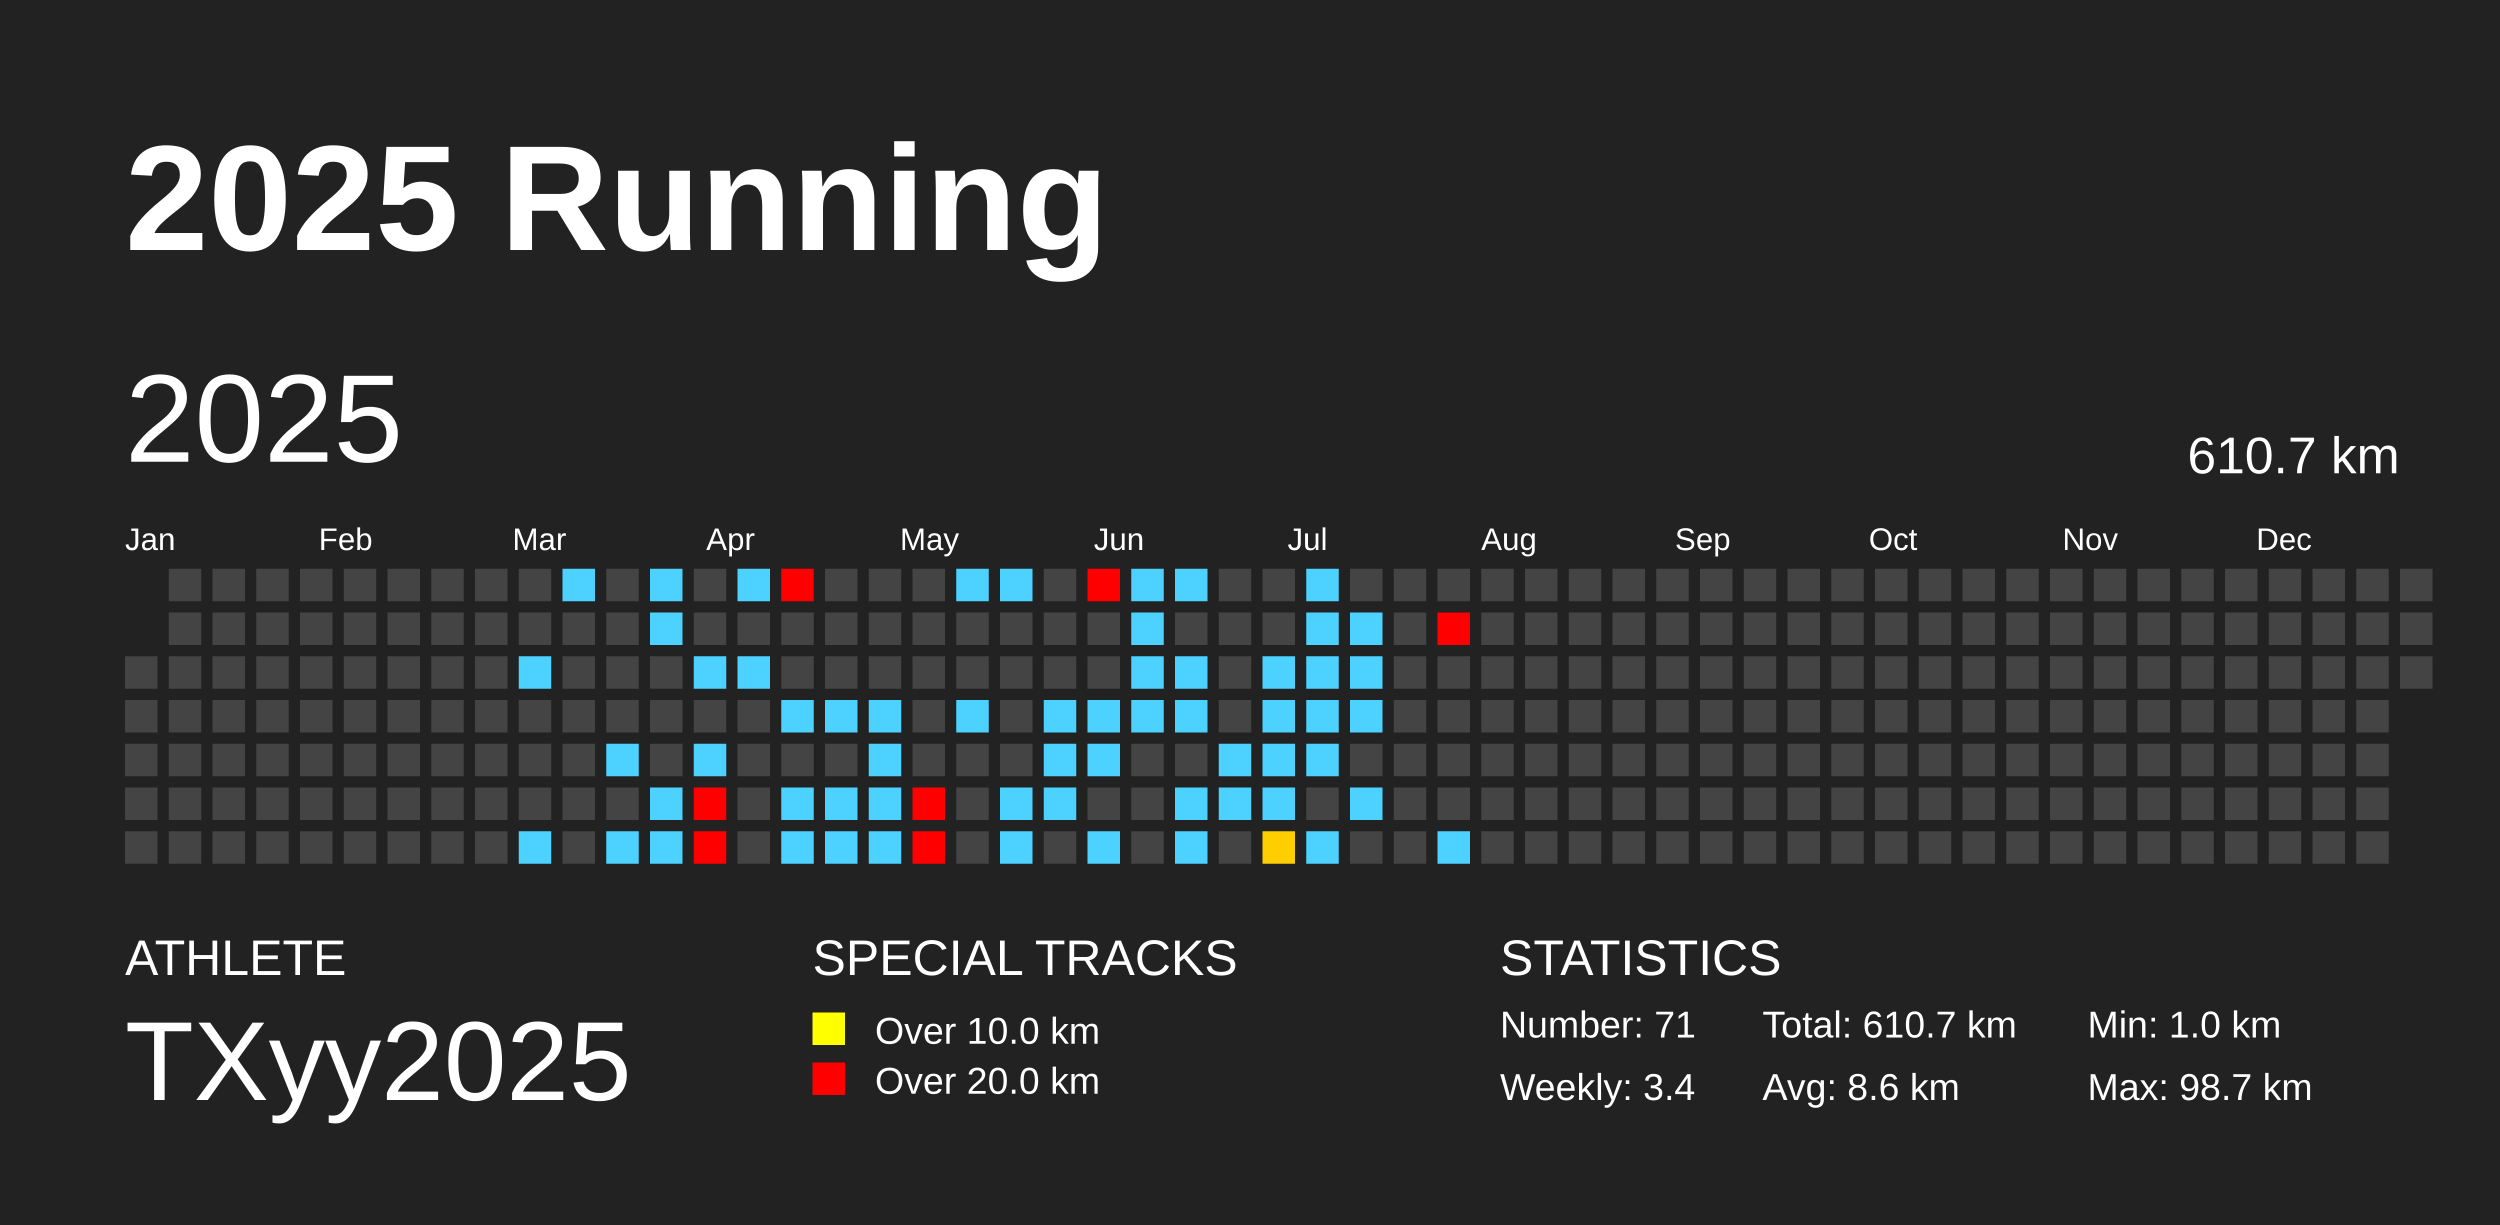
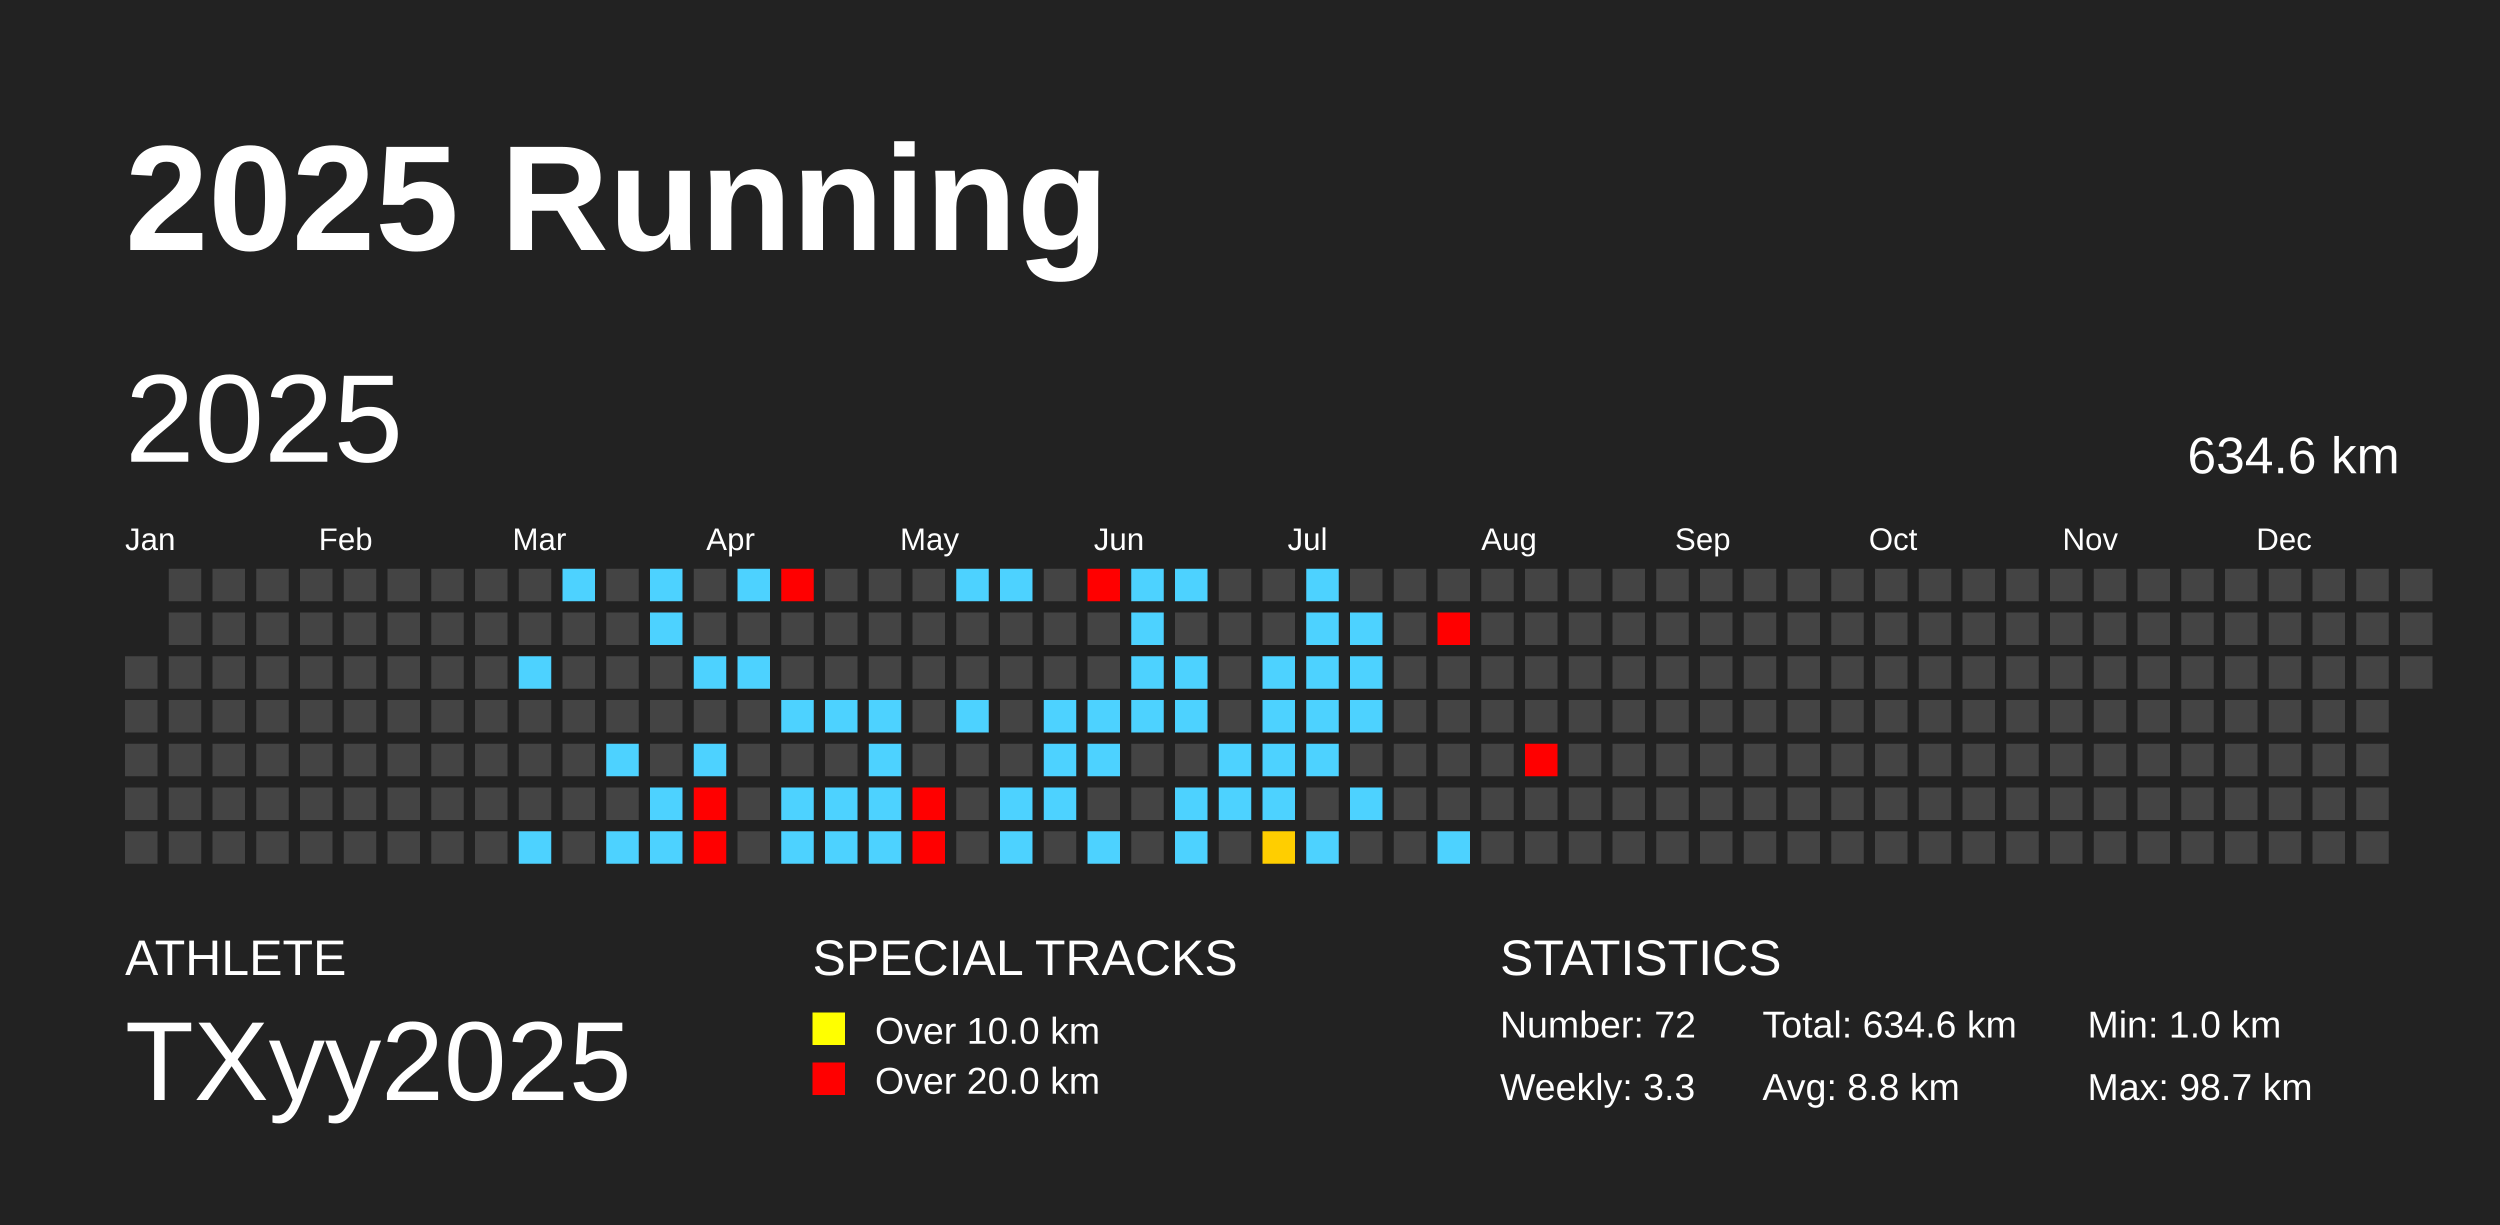
<svg xmlns="http://www.w3.org/2000/svg" baseProfile="full" height="98mm" version="1.1" viewBox="0,0,200,98" width="200mm">
  <defs />
  <rect fill="#222222" height="98" width="200" x="0" y="0" />
  <text fill="#FFFFFF" style="font-size:12px; font-family:Arial; font-weight:bold;" x="10" y="20">2025 Running</text>
  <text fill="#FFFFFF" style="font-size:4px; font-family:Arial" x="10" y="78">ATHLETE</text>
  <text fill="#FFFFFF" style="font-size:9px; font-family:Arial" x="10" y="88">TXyy2025</text>
  <text fill="#FFFFFF" style="font-size:4px; font-family:Arial" x="65" y="78">SPECIAL TRACKS</text>
  <rect fill="yellow" height="2.6" width="2.6" x="65" y="81" />
  <text fill="#FFFFFF" style="font-size:3px; font-family:Arial" x="70" y="83.5">Over 10.0 km</text>
  <rect fill="red" height="2.6" width="2.6" x="65" y="85" />
  <text fill="#FFFFFF" style="font-size:3px; font-family:Arial" x="70" y="87.5">Over 20.0 km</text>
  <text fill="#FFFFFF" style="font-size:4px; font-family:Arial" x="120" y="78">STATISTICS</text>
-   <text fill="#FFFFFF" style="font-size:3px; font-family:Arial" x="120" y="83">Number: 71</text>
-   <text fill="#FFFFFF" style="font-size:3px; font-family:Arial" x="120" y="88">Weekly: 3.4</text>
-   <text fill="#FFFFFF" style="font-size:3px; font-family:Arial" x="141" y="83">Total: 610.7 km</text>
-   <text fill="#FFFFFF" style="font-size:3px; font-family:Arial" x="141" y="88">Avg: 8.6 km</text>
+   <text fill="#FFFFFF" style="font-size:3px; font-family:Arial" x="120" y="83">Number: 72</text>
+   <text fill="#FFFFFF" style="font-size:3px; font-family:Arial" x="120" y="88">Weekly: 3.3</text>
+   <text fill="#FFFFFF" style="font-size:3px; font-family:Arial" x="141" y="83">Total: 634.6 km</text>
+   <text fill="#FFFFFF" style="font-size:3px; font-family:Arial" x="141" y="88">Avg: 8.8 km</text>
  <text fill="#FFFFFF" style="font-size:3px; font-family:Arial" x="167" y="83">Min: 1.0 km</text>
  <text fill="#FFFFFF" style="font-size:3px; font-family:Arial" x="167" y="88">Max: 98.7 km</text>
  <text dominant-baseline="hanging" fill="#FFFFFF" style="font-size:10.0px; font-family:Arial;" x="10" y="30">2025</text>
-   <text dominant-baseline="hanging" fill="#FFFFFF" style="font-size:4.125px; font-family:Arial;" x="175" y="35">610.7 km</text>
+   <text dominant-baseline="hanging" fill="#FFFFFF" style="font-size:4.125px; font-family:Arial;" x="175" y="35">634.6 km</text>
  <text fill="#FFFFFF" style="font-size:2.5px; font-family:Arial" x="10.0" y="44">Jan</text>
  <text fill="#FFFFFF" style="font-size:2.5px; font-family:Arial" x="25.5" y="44">Feb</text>
  <text fill="#FFFFFF" style="font-size:2.5px; font-family:Arial" x="41.0" y="44">Mar</text>
  <text fill="#FFFFFF" style="font-size:2.5px; font-family:Arial" x="56.5" y="44">Apr</text>
  <text fill="#FFFFFF" style="font-size:2.5px; font-family:Arial" x="72.0" y="44">May</text>
  <text fill="#FFFFFF" style="font-size:2.5px; font-family:Arial" x="87.5" y="44">Jun</text>
  <text fill="#FFFFFF" style="font-size:2.5px; font-family:Arial" x="103.0" y="44">Jul</text>
  <text fill="#FFFFFF" style="font-size:2.5px; font-family:Arial" x="118.5" y="44">Aug</text>
  <text fill="#FFFFFF" style="font-size:2.5px; font-family:Arial" x="134.0" y="44">Sep</text>
  <text fill="#FFFFFF" style="font-size:2.5px; font-family:Arial" x="149.5" y="44">Oct</text>
  <text fill="#FFFFFF" style="font-size:2.5px; font-family:Arial" x="165.0" y="44">Nov</text>
  <text fill="#FFFFFF" style="font-size:2.5px; font-family:Arial" x="180.5" y="44">Dec</text>
  <rect fill="#444444" height="2.6" width="2.6" x="10.0" y="52.5" />
  <rect fill="#444444" height="2.6" width="2.6" x="10.0" y="56.0" />
  <rect fill="#444444" height="2.6" width="2.6" x="10.0" y="59.5" />
  <rect fill="#444444" height="2.6" width="2.6" x="10.0" y="63.0" />
  <rect fill="#444444" height="2.6" width="2.6" x="10.0" y="66.5" />
  <rect fill="#444444" height="2.6" width="2.6" x="13.5" y="45.5" />
  <rect fill="#444444" height="2.6" width="2.6" x="13.5" y="49.0" />
  <rect fill="#444444" height="2.6" width="2.6" x="13.5" y="52.5" />
  <rect fill="#444444" height="2.6" width="2.6" x="13.5" y="56.0" />
  <rect fill="#444444" height="2.6" width="2.6" x="13.5" y="59.5" />
  <rect fill="#444444" height="2.6" width="2.6" x="13.5" y="63.0" />
  <rect fill="#444444" height="2.6" width="2.6" x="13.5" y="66.5" />
  <rect fill="#444444" height="2.6" width="2.6" x="17.0" y="45.5" />
  <rect fill="#444444" height="2.6" width="2.6" x="17.0" y="49.0" />
  <rect fill="#444444" height="2.6" width="2.6" x="17.0" y="52.5" />
  <rect fill="#444444" height="2.6" width="2.6" x="17.0" y="56.0" />
  <rect fill="#444444" height="2.6" width="2.6" x="17.0" y="59.5" />
  <rect fill="#444444" height="2.6" width="2.6" x="17.0" y="63.0" />
  <rect fill="#444444" height="2.6" width="2.6" x="17.0" y="66.5" />
  <rect fill="#444444" height="2.6" width="2.6" x="20.5" y="45.5" />
  <rect fill="#444444" height="2.6" width="2.6" x="20.5" y="49.0" />
  <rect fill="#444444" height="2.6" width="2.6" x="20.5" y="52.5" />
  <rect fill="#444444" height="2.6" width="2.6" x="20.5" y="56.0" />
  <rect fill="#444444" height="2.6" width="2.6" x="20.5" y="59.5" />
  <rect fill="#444444" height="2.6" width="2.6" x="20.5" y="63.0" />
  <rect fill="#444444" height="2.6" width="2.6" x="20.5" y="66.5" />
  <rect fill="#444444" height="2.6" width="2.6" x="24.0" y="45.5" />
  <rect fill="#444444" height="2.6" width="2.6" x="24.0" y="49.0" />
  <rect fill="#444444" height="2.6" width="2.6" x="24.0" y="52.5" />
  <rect fill="#444444" height="2.6" width="2.6" x="24.0" y="56.0" />
  <rect fill="#444444" height="2.6" width="2.6" x="24.0" y="59.5" />
  <rect fill="#444444" height="2.6" width="2.6" x="24.0" y="63.0" />
  <rect fill="#444444" height="2.6" width="2.6" x="24.0" y="66.5" />
  <rect fill="#444444" height="2.6" width="2.6" x="27.5" y="45.5" />
  <rect fill="#444444" height="2.6" width="2.6" x="27.5" y="49.0" />
  <rect fill="#444444" height="2.6" width="2.6" x="27.5" y="52.5" />
  <rect fill="#444444" height="2.6" width="2.6" x="27.5" y="56.0" />
  <rect fill="#444444" height="2.6" width="2.6" x="27.5" y="59.5" />
  <rect fill="#444444" height="2.6" width="2.6" x="27.5" y="63.0" />
  <rect fill="#444444" height="2.6" width="2.6" x="27.5" y="66.5" />
  <rect fill="#444444" height="2.6" width="2.6" x="31.0" y="45.5" />
  <rect fill="#444444" height="2.6" width="2.6" x="31.0" y="49.0" />
  <rect fill="#444444" height="2.6" width="2.6" x="31.0" y="52.5" />
  <rect fill="#444444" height="2.6" width="2.6" x="31.0" y="56.0" />
  <rect fill="#444444" height="2.6" width="2.6" x="31.0" y="59.5" />
  <rect fill="#444444" height="2.6" width="2.6" x="31.0" y="63.0" />
  <rect fill="#444444" height="2.6" width="2.6" x="31.0" y="66.5" />
  <rect fill="#444444" height="2.6" width="2.6" x="34.5" y="45.5" />
  <rect fill="#444444" height="2.6" width="2.6" x="34.5" y="49.0" />
  <rect fill="#444444" height="2.6" width="2.6" x="34.5" y="52.5" />
  <rect fill="#444444" height="2.6" width="2.6" x="34.5" y="56.0" />
  <rect fill="#444444" height="2.6" width="2.6" x="34.5" y="59.5" />
  <rect fill="#444444" height="2.6" width="2.6" x="34.5" y="63.0" />
  <rect fill="#444444" height="2.6" width="2.6" x="34.5" y="66.5" />
  <rect fill="#444444" height="2.6" width="2.6" x="38.0" y="45.5" />
  <rect fill="#444444" height="2.6" width="2.6" x="38.0" y="49.0" />
  <rect fill="#444444" height="2.6" width="2.6" x="38.0" y="52.5" />
  <rect fill="#444444" height="2.6" width="2.6" x="38.0" y="56.0" />
  <rect fill="#444444" height="2.6" width="2.6" x="38.0" y="59.5" />
  <rect fill="#444444" height="2.6" width="2.6" x="38.0" y="63.0" />
  <rect fill="#444444" height="2.6" width="2.6" x="38.0" y="66.5" />
  <rect fill="#444444" height="2.6" width="2.6" x="41.5" y="45.5" />
  <rect fill="#444444" height="2.6" width="2.6" x="41.5" y="49.0" />
  <rect fill="#4dd2ff" height="2.6" width="2.6" x="41.5" y="52.5" />
  <rect fill="#444444" height="2.6" width="2.6" x="41.5" y="56.0" />
  <rect fill="#444444" height="2.6" width="2.6" x="41.5" y="59.5" />
  <rect fill="#444444" height="2.6" width="2.6" x="41.5" y="63.0" />
  <rect fill="#4dd2ff" height="2.6" width="2.6" x="41.5" y="66.5" />
  <rect fill="#4dd2ff" height="2.6" width="2.6" x="45.0" y="45.5" />
  <rect fill="#444444" height="2.6" width="2.6" x="45.0" y="49.0" />
  <rect fill="#444444" height="2.6" width="2.6" x="45.0" y="52.5" />
  <rect fill="#444444" height="2.6" width="2.6" x="45.0" y="56.0" />
  <rect fill="#444444" height="2.6" width="2.6" x="45.0" y="59.5" />
  <rect fill="#444444" height="2.6" width="2.6" x="45.0" y="63.0" />
  <rect fill="#444444" height="2.6" width="2.6" x="45.0" y="66.5" />
  <rect fill="#444444" height="2.6" width="2.6" x="48.5" y="45.5" />
  <rect fill="#444444" height="2.6" width="2.6" x="48.5" y="49.0" />
  <rect fill="#444444" height="2.6" width="2.6" x="48.5" y="52.5" />
  <rect fill="#444444" height="2.6" width="2.6" x="48.5" y="56.0" />
  <rect fill="#4dd2ff" height="2.6" width="2.6" x="48.5" y="59.5" />
  <rect fill="#444444" height="2.6" width="2.6" x="48.5" y="63.0" />
  <rect fill="#4dd2ff" height="2.6" width="2.6" x="48.5" y="66.5" />
  <rect fill="#4dd2ff" height="2.6" width="2.6" x="52.0" y="45.5" />
  <rect fill="#4dd2ff" height="2.6" width="2.6" x="52.0" y="49.0" />
  <rect fill="#444444" height="2.6" width="2.6" x="52.0" y="52.5" />
  <rect fill="#444444" height="2.6" width="2.6" x="52.0" y="56.0" />
  <rect fill="#444444" height="2.6" width="2.6" x="52.0" y="59.5" />
  <rect fill="#4dd2ff" height="2.6" width="2.6" x="52.0" y="63.0" />
  <rect fill="#4dd2ff" height="2.6" width="2.6" x="52.0" y="66.5" />
  <rect fill="#444444" height="2.6" width="2.6" x="55.5" y="45.5" />
  <rect fill="#444444" height="2.6" width="2.6" x="55.5" y="49.0" />
  <rect fill="#4dd2ff" height="2.6" width="2.6" x="55.5" y="52.5" />
  <rect fill="#444444" height="2.6" width="2.6" x="55.5" y="56.0" />
  <rect fill="#4dd2ff" height="2.6" width="2.6" x="55.5" y="59.5" />
  <rect fill="red" height="2.6" width="2.6" x="55.5" y="63.0" />
  <rect fill="red" height="2.6" width="2.6" x="55.5" y="66.5" />
  <rect fill="#4dd2ff" height="2.6" width="2.6" x="59.0" y="45.5" />
  <rect fill="#444444" height="2.6" width="2.6" x="59.0" y="49.0" />
  <rect fill="#4dd2ff" height="2.6" width="2.6" x="59.0" y="52.5" />
  <rect fill="#444444" height="2.6" width="2.6" x="59.0" y="56.0" />
  <rect fill="#444444" height="2.6" width="2.6" x="59.0" y="59.5" />
  <rect fill="#444444" height="2.6" width="2.6" x="59.0" y="63.0" />
  <rect fill="#444444" height="2.6" width="2.6" x="59.0" y="66.5" />
  <rect fill="red" height="2.6" width="2.6" x="62.5" y="45.5" />
  <rect fill="#444444" height="2.6" width="2.6" x="62.5" y="49.0" />
  <rect fill="#444444" height="2.6" width="2.6" x="62.5" y="52.5" />
  <rect fill="#4dd2ff" height="2.6" width="2.6" x="62.5" y="56.0" />
  <rect fill="#444444" height="2.6" width="2.6" x="62.5" y="59.5" />
  <rect fill="#4dd2ff" height="2.6" width="2.6" x="62.5" y="63.0" />
  <rect fill="#4dd2ff" height="2.6" width="2.6" x="62.5" y="66.5" />
  <rect fill="#444444" height="2.6" width="2.6" x="66.0" y="45.5" />
  <rect fill="#444444" height="2.6" width="2.6" x="66.0" y="49.0" />
  <rect fill="#444444" height="2.6" width="2.6" x="66.0" y="52.5" />
  <rect fill="#4dd2ff" height="2.6" width="2.6" x="66.0" y="56.0" />
  <rect fill="#444444" height="2.6" width="2.6" x="66.0" y="59.5" />
  <rect fill="#4dd2ff" height="2.6" width="2.6" x="66.0" y="63.0" />
  <rect fill="#4dd2ff" height="2.6" width="2.6" x="66.0" y="66.5" />
  <rect fill="#444444" height="2.6" width="2.6" x="69.5" y="45.5" />
  <rect fill="#444444" height="2.6" width="2.6" x="69.5" y="49.0" />
  <rect fill="#444444" height="2.6" width="2.6" x="69.5" y="52.5" />
  <rect fill="#4dd2ff" height="2.6" width="2.6" x="69.5" y="56.0" />
  <rect fill="#4dd2ff" height="2.6" width="2.6" x="69.5" y="59.5" />
  <rect fill="#4dd2ff" height="2.6" width="2.6" x="69.5" y="63.0" />
  <rect fill="#4dd2ff" height="2.6" width="2.6" x="69.5" y="66.5" />
  <rect fill="#444444" height="2.6" width="2.6" x="73.0" y="45.5" />
  <rect fill="#444444" height="2.6" width="2.6" x="73.0" y="49.0" />
  <rect fill="#444444" height="2.6" width="2.6" x="73.0" y="52.5" />
  <rect fill="#444444" height="2.6" width="2.6" x="73.0" y="56.0" />
  <rect fill="#444444" height="2.6" width="2.6" x="73.0" y="59.5" />
  <rect fill="red" height="2.6" width="2.6" x="73.0" y="63.0" />
  <rect fill="red" height="2.6" width="2.6" x="73.0" y="66.5" />
  <rect fill="#4dd2ff" height="2.6" width="2.6" x="76.5" y="45.5" />
  <rect fill="#444444" height="2.6" width="2.6" x="76.5" y="49.0" />
  <rect fill="#444444" height="2.6" width="2.6" x="76.5" y="52.5" />
  <rect fill="#4dd2ff" height="2.6" width="2.6" x="76.5" y="56.0" />
  <rect fill="#444444" height="2.6" width="2.6" x="76.5" y="59.5" />
  <rect fill="#444444" height="2.6" width="2.6" x="76.5" y="63.0" />
  <rect fill="#444444" height="2.6" width="2.6" x="76.5" y="66.5" />
  <rect fill="#4dd2ff" height="2.6" width="2.6" x="80.0" y="45.5" />
  <rect fill="#444444" height="2.6" width="2.6" x="80.0" y="49.0" />
  <rect fill="#444444" height="2.6" width="2.6" x="80.0" y="52.5" />
  <rect fill="#444444" height="2.6" width="2.6" x="80.0" y="56.0" />
  <rect fill="#444444" height="2.6" width="2.6" x="80.0" y="59.5" />
  <rect fill="#4dd2ff" height="2.6" width="2.6" x="80.0" y="63.0" />
  <rect fill="#4dd2ff" height="2.6" width="2.6" x="80.0" y="66.5" />
  <rect fill="#444444" height="2.6" width="2.6" x="83.5" y="45.5" />
  <rect fill="#444444" height="2.6" width="2.6" x="83.5" y="49.0" />
  <rect fill="#444444" height="2.6" width="2.6" x="83.5" y="52.5" />
  <rect fill="#4dd2ff" height="2.6" width="2.6" x="83.5" y="56.0" />
  <rect fill="#4dd2ff" height="2.6" width="2.6" x="83.5" y="59.5" />
  <rect fill="#4dd2ff" height="2.6" width="2.6" x="83.5" y="63.0" />
  <rect fill="#444444" height="2.6" width="2.6" x="83.5" y="66.5" />
  <rect fill="red" height="2.6" width="2.6" x="87.0" y="45.5" />
  <rect fill="#444444" height="2.6" width="2.6" x="87.0" y="49.0" />
  <rect fill="#444444" height="2.6" width="2.6" x="87.0" y="52.5" />
  <rect fill="#4dd2ff" height="2.6" width="2.6" x="87.0" y="56.0" />
  <rect fill="#4dd2ff" height="2.6" width="2.6" x="87.0" y="59.5" />
  <rect fill="#444444" height="2.6" width="2.6" x="87.0" y="63.0" />
  <rect fill="#4dd2ff" height="2.6" width="2.6" x="87.0" y="66.5" />
  <rect fill="#4dd2ff" height="2.6" width="2.6" x="90.5" y="45.5" />
  <rect fill="#4dd2ff" height="2.6" width="2.6" x="90.5" y="49.0" />
  <rect fill="#4dd2ff" height="2.6" width="2.6" x="90.5" y="52.5" />
  <rect fill="#4dd2ff" height="2.6" width="2.6" x="90.5" y="56.0" />
  <rect fill="#444444" height="2.6" width="2.6" x="90.5" y="59.5" />
  <rect fill="#444444" height="2.6" width="2.6" x="90.5" y="63.0" />
  <rect fill="#444444" height="2.6" width="2.6" x="90.5" y="66.5" />
  <rect fill="#4dd2ff" height="2.6" width="2.6" x="94.0" y="45.5" />
  <rect fill="#444444" height="2.6" width="2.6" x="94.0" y="49.0" />
  <rect fill="#4dd2ff" height="2.6" width="2.6" x="94.0" y="52.5" />
  <rect fill="#4dd2ff" height="2.6" width="2.6" x="94.0" y="56.0" />
  <rect fill="#444444" height="2.6" width="2.6" x="94.0" y="59.5" />
  <rect fill="#4dd2ff" height="2.6" width="2.6" x="94.0" y="63.0" />
  <rect fill="#4dd2ff" height="2.6" width="2.6" x="94.0" y="66.5" />
  <rect fill="#444444" height="2.6" width="2.6" x="97.5" y="45.5" />
  <rect fill="#444444" height="2.6" width="2.6" x="97.5" y="49.0" />
  <rect fill="#444444" height="2.6" width="2.6" x="97.5" y="52.5" />
  <rect fill="#444444" height="2.6" width="2.6" x="97.5" y="56.0" />
  <rect fill="#4dd2ff" height="2.6" width="2.6" x="97.5" y="59.5" />
  <rect fill="#4dd2ff" height="2.6" width="2.6" x="97.5" y="63.0" />
  <rect fill="#444444" height="2.6" width="2.6" x="97.5" y="66.5" />
  <rect fill="#444444" height="2.6" width="2.6" x="101.0" y="45.5" />
  <rect fill="#444444" height="2.6" width="2.6" x="101.0" y="49.0" />
  <rect fill="#4dd2ff" height="2.6" width="2.6" x="101.0" y="52.5" />
  <rect fill="#4dd2ff" height="2.6" width="2.6" x="101.0" y="56.0" />
  <rect fill="#4dd2ff" height="2.6" width="2.6" x="101.0" y="59.5" />
  <rect fill="#4dd2ff" height="2.6" width="2.6" x="101.0" y="63.0" />
  <rect fill="#ffce00" height="2.6" width="2.6" x="101.0" y="66.5" />
  <rect fill="#4dd2ff" height="2.6" width="2.6" x="104.5" y="45.5" />
  <rect fill="#4dd2ff" height="2.6" width="2.6" x="104.5" y="49.0" />
  <rect fill="#4dd2ff" height="2.6" width="2.6" x="104.5" y="52.5" />
  <rect fill="#4dd2ff" height="2.6" width="2.6" x="104.5" y="56.0" />
  <rect fill="#4dd2ff" height="2.6" width="2.6" x="104.5" y="59.5" />
  <rect fill="#444444" height="2.6" width="2.6" x="104.5" y="63.0" />
  <rect fill="#4dd2ff" height="2.6" width="2.6" x="104.5" y="66.5" />
  <rect fill="#444444" height="2.6" width="2.6" x="108.0" y="45.5" />
  <rect fill="#4dd2ff" height="2.6" width="2.6" x="108.0" y="49.0" />
  <rect fill="#4dd2ff" height="2.6" width="2.6" x="108.0" y="52.5" />
  <rect fill="#4dd2ff" height="2.6" width="2.6" x="108.0" y="56.0" />
  <rect fill="#444444" height="2.6" width="2.6" x="108.0" y="59.5" />
  <rect fill="#4dd2ff" height="2.6" width="2.6" x="108.0" y="63.0" />
  <rect fill="#444444" height="2.6" width="2.6" x="108.0" y="66.5" />
  <rect fill="#444444" height="2.6" width="2.6" x="111.5" y="45.5" />
  <rect fill="#444444" height="2.6" width="2.6" x="111.5" y="49.0" />
  <rect fill="#444444" height="2.6" width="2.6" x="111.5" y="52.5" />
  <rect fill="#444444" height="2.6" width="2.6" x="111.5" y="56.0" />
  <rect fill="#444444" height="2.6" width="2.6" x="111.5" y="59.5" />
  <rect fill="#444444" height="2.6" width="2.6" x="111.5" y="63.0" />
  <rect fill="#444444" height="2.6" width="2.6" x="111.5" y="66.5" />
  <rect fill="#444444" height="2.6" width="2.6" x="115.0" y="45.5" />
  <rect fill="red" height="2.6" width="2.6" x="115.0" y="49.0" />
  <rect fill="#444444" height="2.6" width="2.6" x="115.0" y="52.5" />
  <rect fill="#444444" height="2.6" width="2.6" x="115.0" y="56.0" />
  <rect fill="#444444" height="2.6" width="2.6" x="115.0" y="59.5" />
  <rect fill="#444444" height="2.6" width="2.6" x="115.0" y="63.0" />
  <rect fill="#4dd2ff" height="2.6" width="2.6" x="115.0" y="66.5" />
  <rect fill="#444444" height="2.6" width="2.6" x="118.5" y="45.5" />
  <rect fill="#444444" height="2.6" width="2.6" x="118.5" y="49.0" />
  <rect fill="#444444" height="2.6" width="2.6" x="118.5" y="52.5" />
  <rect fill="#444444" height="2.6" width="2.6" x="118.5" y="56.0" />
  <rect fill="#444444" height="2.6" width="2.6" x="118.5" y="59.5" />
  <rect fill="#444444" height="2.6" width="2.6" x="118.5" y="63.0" />
  <rect fill="#444444" height="2.6" width="2.6" x="118.5" y="66.5" />
  <rect fill="#444444" height="2.6" width="2.6" x="122.0" y="45.5" />
  <rect fill="#444444" height="2.6" width="2.6" x="122.0" y="49.0" />
  <rect fill="#444444" height="2.6" width="2.6" x="122.0" y="52.5" />
  <rect fill="#444444" height="2.6" width="2.6" x="122.0" y="56.0" />
-   <rect fill="#444444" height="2.6" width="2.6" x="122.0" y="59.5" />
+   <rect fill="red" height="2.6" width="2.6" x="122.0" y="59.5" />
  <rect fill="#444444" height="2.6" width="2.6" x="122.0" y="63.0" />
  <rect fill="#444444" height="2.6" width="2.6" x="122.0" y="66.5" />
  <rect fill="#444444" height="2.6" width="2.6" x="125.5" y="45.5" />
  <rect fill="#444444" height="2.6" width="2.6" x="125.5" y="49.0" />
  <rect fill="#444444" height="2.6" width="2.6" x="125.5" y="52.5" />
  <rect fill="#444444" height="2.6" width="2.6" x="125.5" y="56.0" />
  <rect fill="#444444" height="2.6" width="2.6" x="125.5" y="59.5" />
  <rect fill="#444444" height="2.6" width="2.6" x="125.5" y="63.0" />
  <rect fill="#444444" height="2.6" width="2.6" x="125.5" y="66.5" />
  <rect fill="#444444" height="2.6" width="2.6" x="129.0" y="45.5" />
  <rect fill="#444444" height="2.6" width="2.6" x="129.0" y="49.0" />
  <rect fill="#444444" height="2.6" width="2.6" x="129.0" y="52.5" />
  <rect fill="#444444" height="2.6" width="2.6" x="129.0" y="56.0" />
  <rect fill="#444444" height="2.6" width="2.6" x="129.0" y="59.5" />
  <rect fill="#444444" height="2.6" width="2.6" x="129.0" y="63.0" />
  <rect fill="#444444" height="2.6" width="2.6" x="129.0" y="66.5" />
  <rect fill="#444444" height="2.6" width="2.6" x="132.5" y="45.5" />
  <rect fill="#444444" height="2.6" width="2.6" x="132.5" y="49.0" />
  <rect fill="#444444" height="2.6" width="2.6" x="132.5" y="52.5" />
  <rect fill="#444444" height="2.6" width="2.6" x="132.5" y="56.0" />
  <rect fill="#444444" height="2.6" width="2.6" x="132.5" y="59.5" />
  <rect fill="#444444" height="2.6" width="2.6" x="132.5" y="63.0" />
  <rect fill="#444444" height="2.6" width="2.6" x="132.5" y="66.5" />
  <rect fill="#444444" height="2.6" width="2.6" x="136.0" y="45.5" />
  <rect fill="#444444" height="2.6" width="2.6" x="136.0" y="49.0" />
  <rect fill="#444444" height="2.6" width="2.6" x="136.0" y="52.5" />
  <rect fill="#444444" height="2.6" width="2.6" x="136.0" y="56.0" />
  <rect fill="#444444" height="2.6" width="2.6" x="136.0" y="59.5" />
  <rect fill="#444444" height="2.6" width="2.6" x="136.0" y="63.0" />
  <rect fill="#444444" height="2.6" width="2.6" x="136.0" y="66.5" />
  <rect fill="#444444" height="2.6" width="2.6" x="139.5" y="45.5" />
  <rect fill="#444444" height="2.6" width="2.6" x="139.5" y="49.0" />
  <rect fill="#444444" height="2.6" width="2.6" x="139.5" y="52.5" />
  <rect fill="#444444" height="2.6" width="2.6" x="139.5" y="56.0" />
  <rect fill="#444444" height="2.6" width="2.6" x="139.5" y="59.5" />
  <rect fill="#444444" height="2.6" width="2.6" x="139.5" y="63.0" />
  <rect fill="#444444" height="2.6" width="2.6" x="139.5" y="66.5" />
  <rect fill="#444444" height="2.6" width="2.6" x="143.0" y="45.5" />
  <rect fill="#444444" height="2.6" width="2.6" x="143.0" y="49.0" />
  <rect fill="#444444" height="2.6" width="2.6" x="143.0" y="52.5" />
  <rect fill="#444444" height="2.6" width="2.6" x="143.0" y="56.0" />
  <rect fill="#444444" height="2.6" width="2.6" x="143.0" y="59.5" />
  <rect fill="#444444" height="2.6" width="2.6" x="143.0" y="63.0" />
  <rect fill="#444444" height="2.6" width="2.6" x="143.0" y="66.5" />
  <rect fill="#444444" height="2.6" width="2.6" x="146.5" y="45.5" />
  <rect fill="#444444" height="2.6" width="2.6" x="146.5" y="49.0" />
  <rect fill="#444444" height="2.6" width="2.6" x="146.5" y="52.5" />
  <rect fill="#444444" height="2.6" width="2.6" x="146.5" y="56.0" />
  <rect fill="#444444" height="2.6" width="2.6" x="146.5" y="59.5" />
  <rect fill="#444444" height="2.6" width="2.6" x="146.5" y="63.0" />
  <rect fill="#444444" height="2.6" width="2.6" x="146.5" y="66.5" />
  <rect fill="#444444" height="2.6" width="2.6" x="150.0" y="45.5" />
  <rect fill="#444444" height="2.6" width="2.6" x="150.0" y="49.0" />
  <rect fill="#444444" height="2.6" width="2.6" x="150.0" y="52.5" />
  <rect fill="#444444" height="2.6" width="2.6" x="150.0" y="56.0" />
  <rect fill="#444444" height="2.6" width="2.6" x="150.0" y="59.5" />
  <rect fill="#444444" height="2.6" width="2.6" x="150.0" y="63.0" />
  <rect fill="#444444" height="2.6" width="2.6" x="150.0" y="66.5" />
  <rect fill="#444444" height="2.6" width="2.6" x="153.5" y="45.5" />
  <rect fill="#444444" height="2.6" width="2.6" x="153.5" y="49.0" />
  <rect fill="#444444" height="2.6" width="2.6" x="153.5" y="52.5" />
  <rect fill="#444444" height="2.6" width="2.6" x="153.5" y="56.0" />
  <rect fill="#444444" height="2.6" width="2.6" x="153.5" y="59.5" />
  <rect fill="#444444" height="2.6" width="2.6" x="153.5" y="63.0" />
  <rect fill="#444444" height="2.6" width="2.6" x="153.5" y="66.5" />
  <rect fill="#444444" height="2.6" width="2.6" x="157.0" y="45.5" />
  <rect fill="#444444" height="2.6" width="2.6" x="157.0" y="49.0" />
  <rect fill="#444444" height="2.6" width="2.6" x="157.0" y="52.5" />
  <rect fill="#444444" height="2.6" width="2.6" x="157.0" y="56.0" />
  <rect fill="#444444" height="2.6" width="2.6" x="157.0" y="59.5" />
  <rect fill="#444444" height="2.6" width="2.6" x="157.0" y="63.0" />
  <rect fill="#444444" height="2.6" width="2.6" x="157.0" y="66.5" />
  <rect fill="#444444" height="2.6" width="2.6" x="160.5" y="45.5" />
  <rect fill="#444444" height="2.6" width="2.6" x="160.5" y="49.0" />
  <rect fill="#444444" height="2.6" width="2.6" x="160.5" y="52.5" />
  <rect fill="#444444" height="2.6" width="2.6" x="160.5" y="56.0" />
  <rect fill="#444444" height="2.6" width="2.6" x="160.5" y="59.5" />
  <rect fill="#444444" height="2.6" width="2.6" x="160.5" y="63.0" />
  <rect fill="#444444" height="2.6" width="2.6" x="160.5" y="66.5" />
  <rect fill="#444444" height="2.6" width="2.6" x="164.0" y="45.5" />
  <rect fill="#444444" height="2.6" width="2.6" x="164.0" y="49.0" />
  <rect fill="#444444" height="2.6" width="2.6" x="164.0" y="52.5" />
  <rect fill="#444444" height="2.6" width="2.6" x="164.0" y="56.0" />
  <rect fill="#444444" height="2.6" width="2.6" x="164.0" y="59.5" />
  <rect fill="#444444" height="2.6" width="2.6" x="164.0" y="63.0" />
  <rect fill="#444444" height="2.6" width="2.6" x="164.0" y="66.5" />
  <rect fill="#444444" height="2.6" width="2.6" x="167.5" y="45.5" />
  <rect fill="#444444" height="2.6" width="2.6" x="167.5" y="49.0" />
  <rect fill="#444444" height="2.6" width="2.6" x="167.5" y="52.5" />
  <rect fill="#444444" height="2.6" width="2.6" x="167.5" y="56.0" />
  <rect fill="#444444" height="2.6" width="2.6" x="167.5" y="59.5" />
  <rect fill="#444444" height="2.6" width="2.6" x="167.5" y="63.0" />
  <rect fill="#444444" height="2.6" width="2.6" x="167.5" y="66.5" />
  <rect fill="#444444" height="2.6" width="2.6" x="171.0" y="45.5" />
  <rect fill="#444444" height="2.6" width="2.6" x="171.0" y="49.0" />
  <rect fill="#444444" height="2.6" width="2.6" x="171.0" y="52.5" />
  <rect fill="#444444" height="2.6" width="2.6" x="171.0" y="56.0" />
  <rect fill="#444444" height="2.6" width="2.6" x="171.0" y="59.5" />
  <rect fill="#444444" height="2.6" width="2.6" x="171.0" y="63.0" />
  <rect fill="#444444" height="2.6" width="2.6" x="171.0" y="66.5" />
  <rect fill="#444444" height="2.6" width="2.6" x="174.5" y="45.5" />
  <rect fill="#444444" height="2.6" width="2.6" x="174.5" y="49.0" />
  <rect fill="#444444" height="2.6" width="2.6" x="174.5" y="52.5" />
  <rect fill="#444444" height="2.6" width="2.6" x="174.5" y="56.0" />
  <rect fill="#444444" height="2.6" width="2.6" x="174.5" y="59.5" />
  <rect fill="#444444" height="2.6" width="2.6" x="174.5" y="63.0" />
  <rect fill="#444444" height="2.6" width="2.6" x="174.5" y="66.5" />
  <rect fill="#444444" height="2.6" width="2.6" x="178.0" y="45.5" />
  <rect fill="#444444" height="2.6" width="2.6" x="178.0" y="49.0" />
  <rect fill="#444444" height="2.6" width="2.6" x="178.0" y="52.5" />
  <rect fill="#444444" height="2.6" width="2.6" x="178.0" y="56.0" />
  <rect fill="#444444" height="2.6" width="2.6" x="178.0" y="59.5" />
  <rect fill="#444444" height="2.6" width="2.6" x="178.0" y="63.0" />
  <rect fill="#444444" height="2.6" width="2.6" x="178.0" y="66.5" />
  <rect fill="#444444" height="2.6" width="2.6" x="181.5" y="45.5" />
  <rect fill="#444444" height="2.6" width="2.6" x="181.5" y="49.0" />
  <rect fill="#444444" height="2.6" width="2.6" x="181.5" y="52.5" />
  <rect fill="#444444" height="2.6" width="2.6" x="181.5" y="56.0" />
  <rect fill="#444444" height="2.6" width="2.6" x="181.5" y="59.5" />
  <rect fill="#444444" height="2.6" width="2.6" x="181.5" y="63.0" />
  <rect fill="#444444" height="2.6" width="2.6" x="181.5" y="66.5" />
  <rect fill="#444444" height="2.6" width="2.6" x="185.0" y="45.5" />
  <rect fill="#444444" height="2.6" width="2.6" x="185.0" y="49.0" />
  <rect fill="#444444" height="2.6" width="2.6" x="185.0" y="52.5" />
  <rect fill="#444444" height="2.6" width="2.6" x="185.0" y="56.0" />
  <rect fill="#444444" height="2.6" width="2.6" x="185.0" y="59.5" />
  <rect fill="#444444" height="2.6" width="2.6" x="185.0" y="63.0" />
  <rect fill="#444444" height="2.6" width="2.6" x="185.0" y="66.5" />
  <rect fill="#444444" height="2.6" width="2.6" x="188.5" y="45.5" />
  <rect fill="#444444" height="2.6" width="2.6" x="188.5" y="49.0" />
  <rect fill="#444444" height="2.6" width="2.6" x="188.5" y="52.5" />
  <rect fill="#444444" height="2.6" width="2.6" x="188.5" y="56.0" />
  <rect fill="#444444" height="2.6" width="2.6" x="188.5" y="59.5" />
  <rect fill="#444444" height="2.6" width="2.6" x="188.5" y="63.0" />
  <rect fill="#444444" height="2.6" width="2.6" x="188.5" y="66.5" />
  <rect fill="#444444" height="2.6" width="2.6" x="192.0" y="45.5" />
  <rect fill="#444444" height="2.6" width="2.6" x="192.0" y="49.0" />
  <rect fill="#444444" height="2.6" width="2.6" x="192.0" y="52.5" />
</svg>
